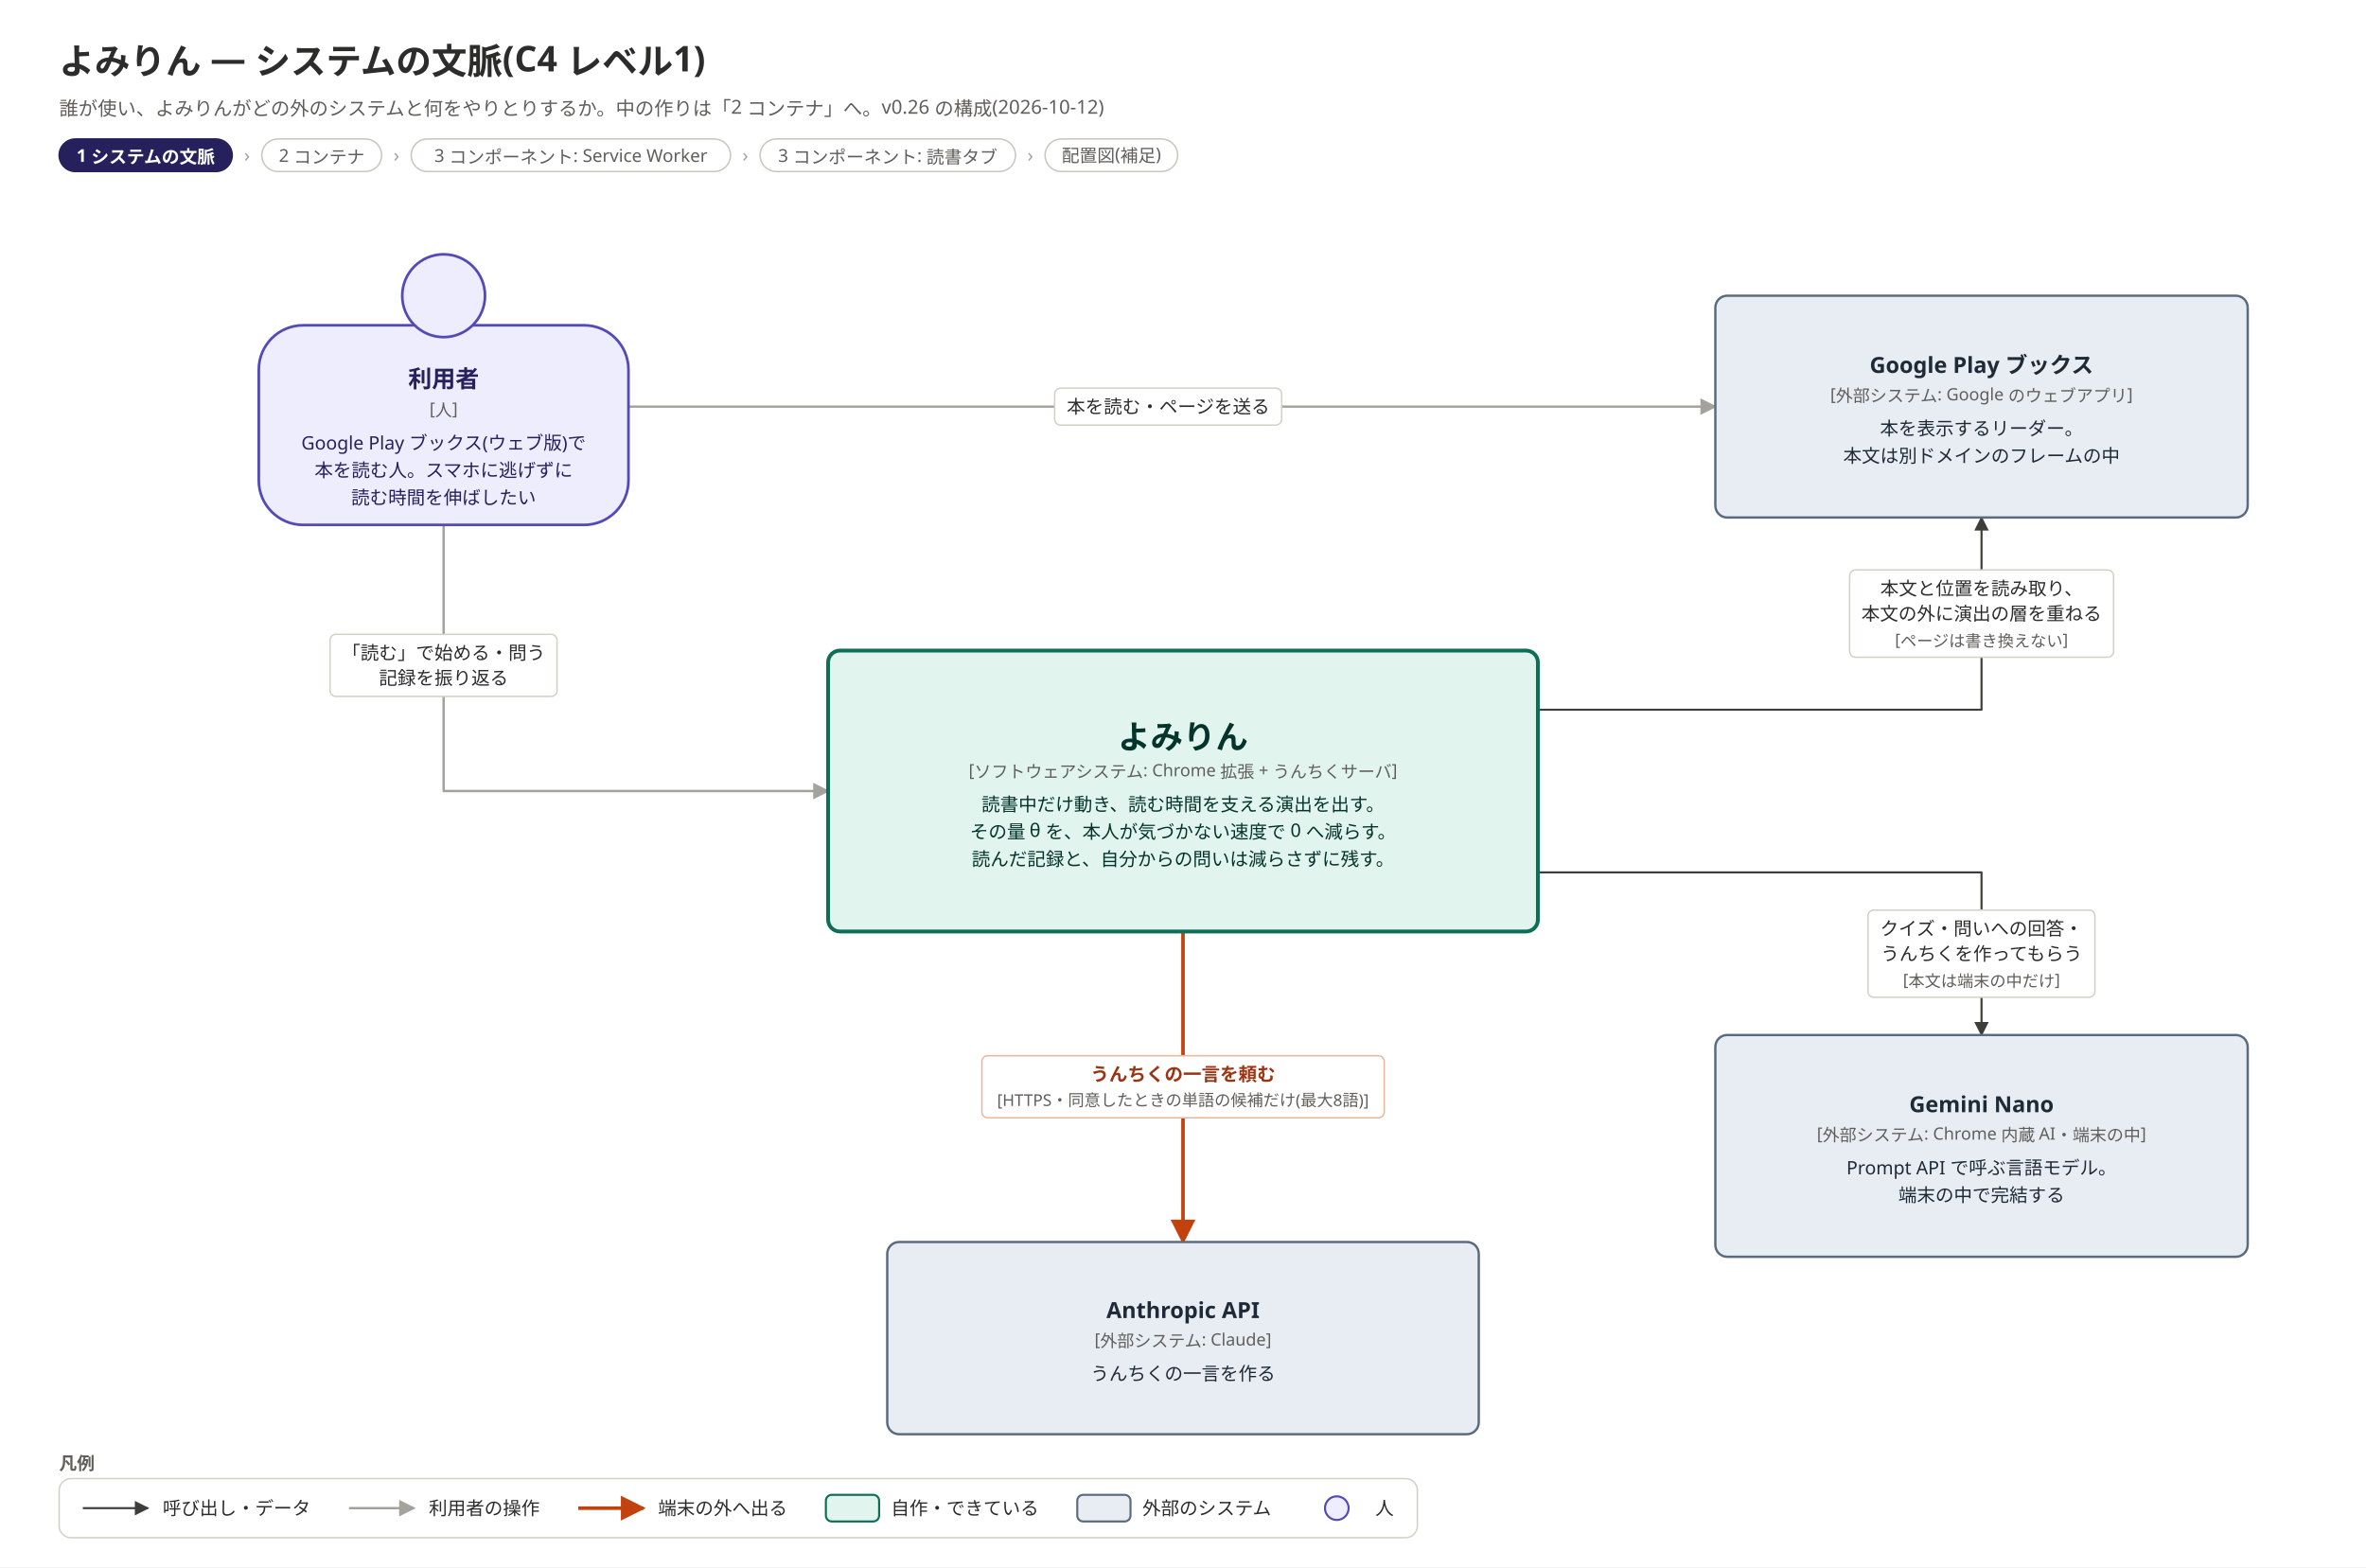
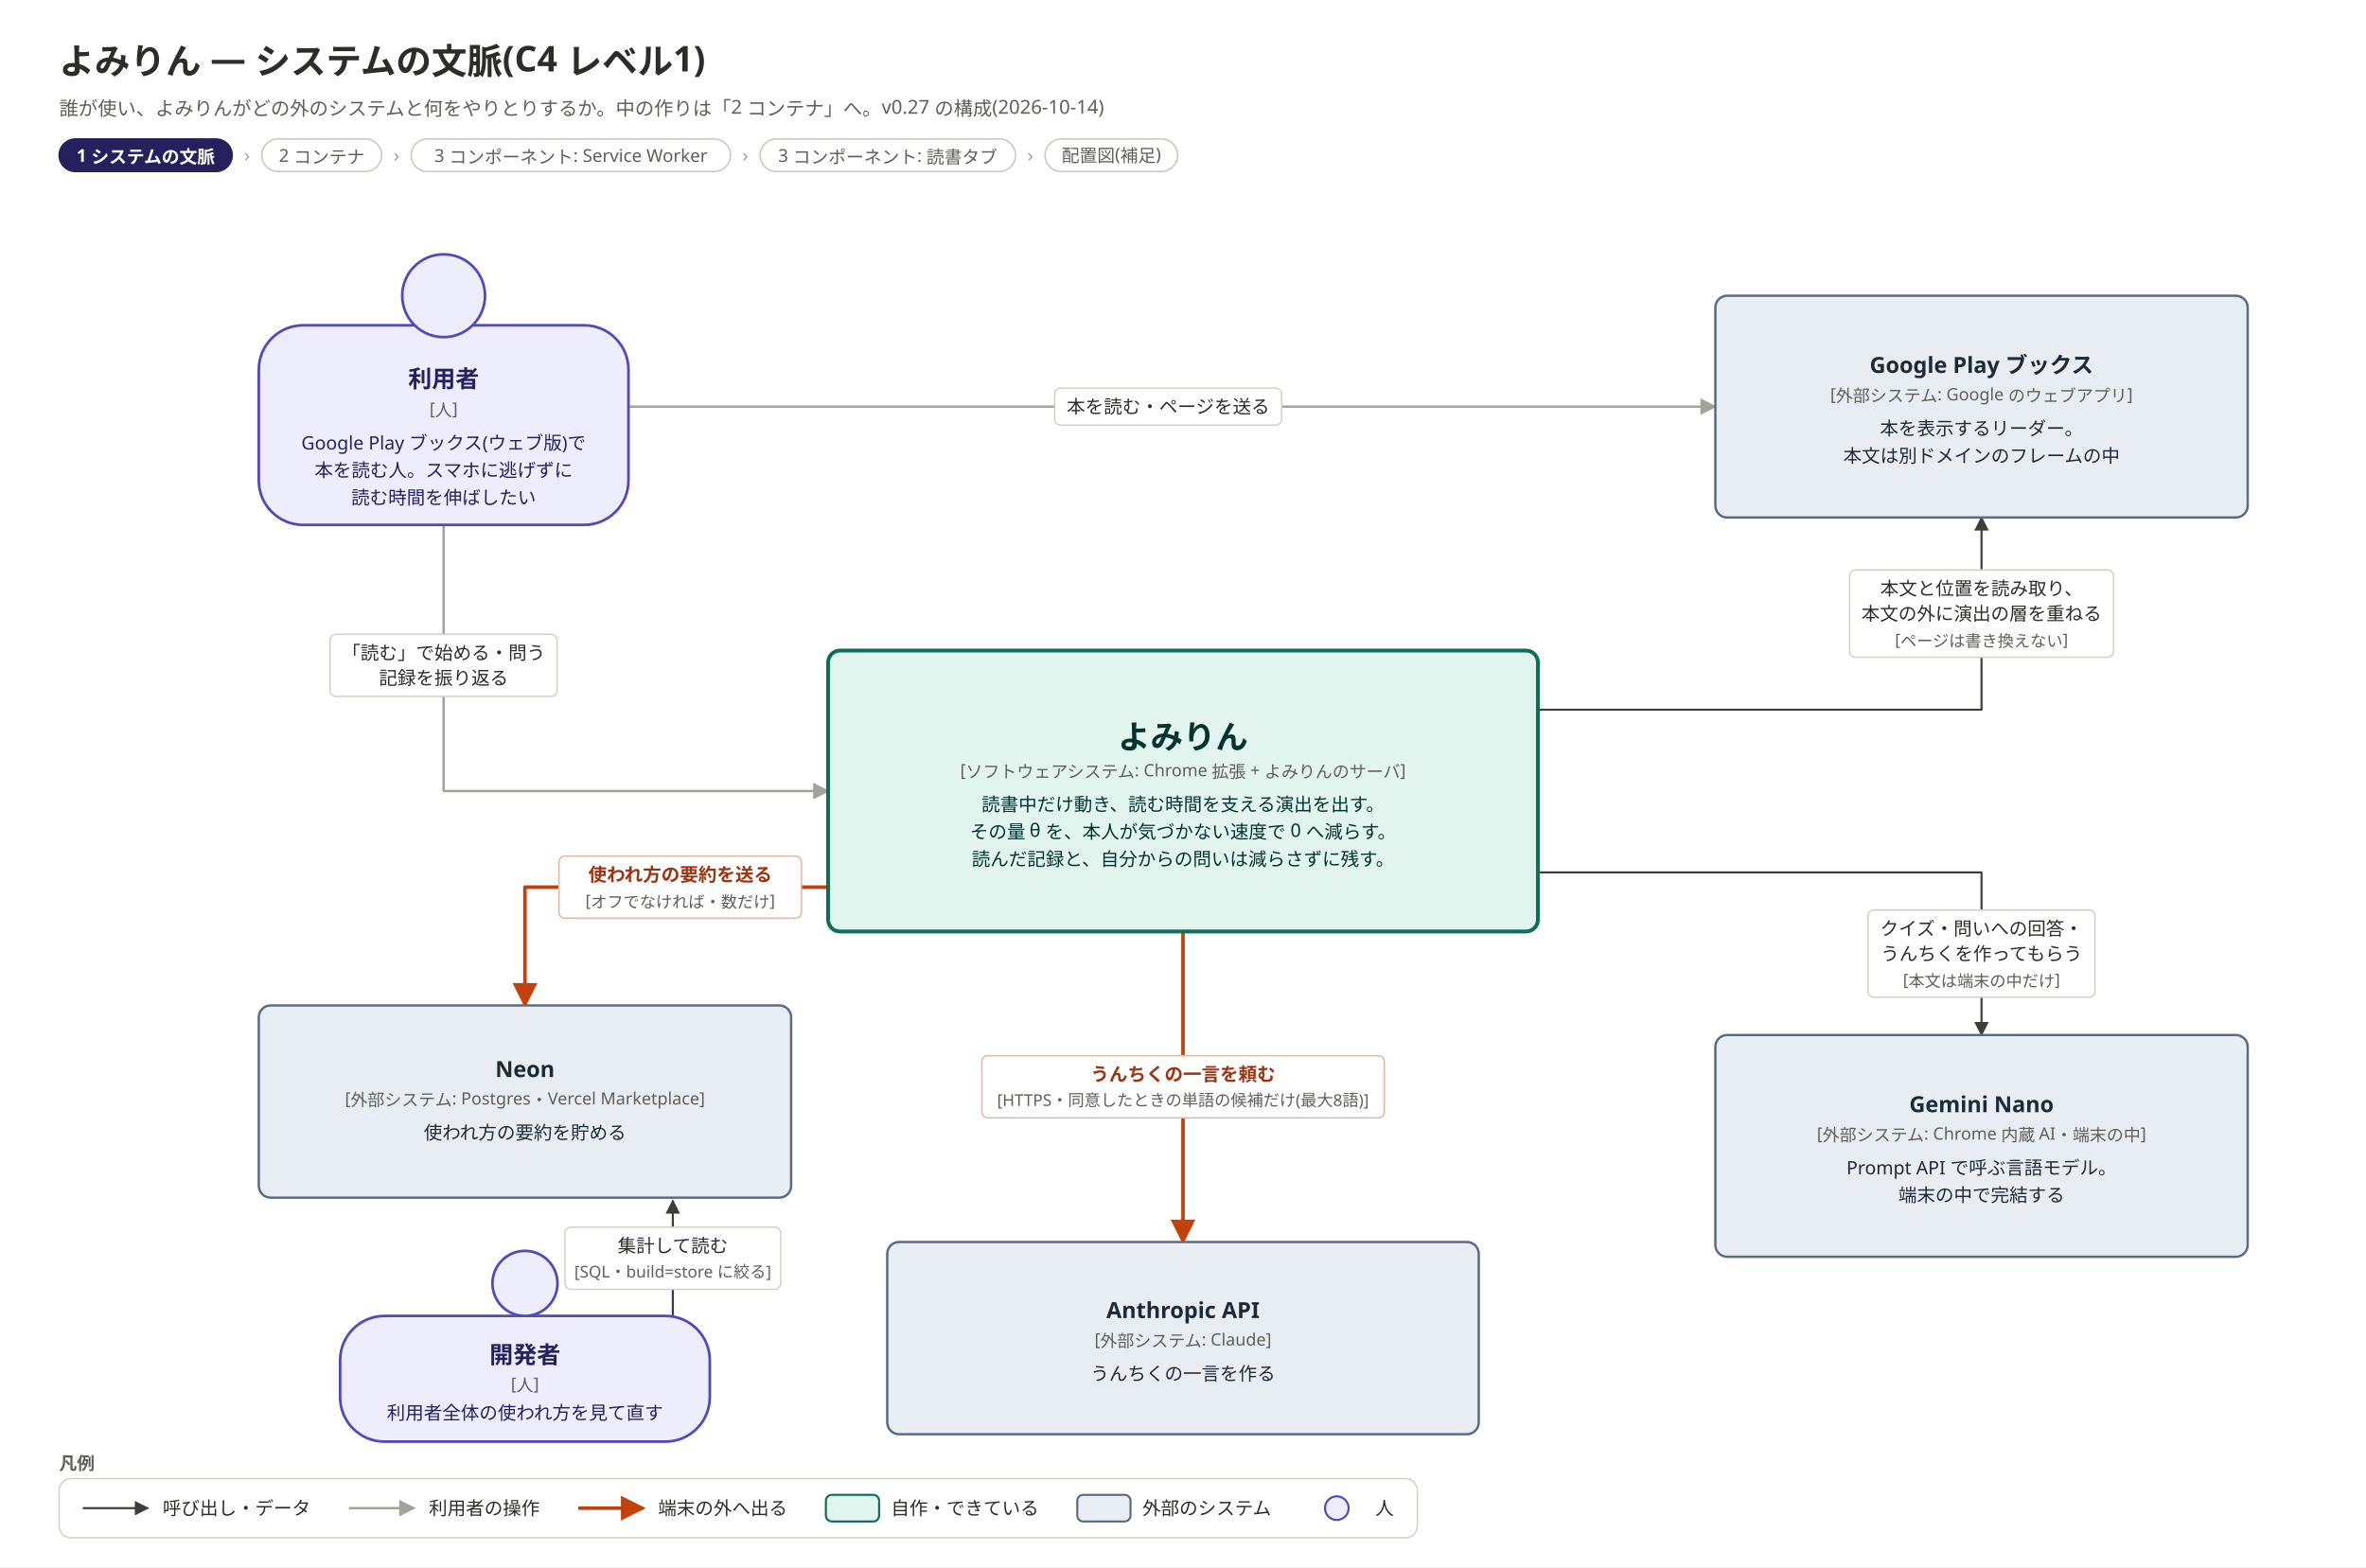
<svg xmlns="http://www.w3.org/2000/svg" viewBox="0 0 1600 1060" width="1600" height="1060" font-family="'Hiragino Sans','Hiragino Kaku Gothic ProN','Noto Sans JP','Yu Gothic',sans-serif">
  <defs>
    <marker id="a-main" viewBox="0 0 10 10" refX="9" refY="5" markerWidth="5.5" markerHeight="5.5" orient="auto-start-reverse">
      <path d="M0,0 L10,5 L0,10 z" fill="#534ab7" />
    </marker>
    <marker id="a-call" viewBox="0 0 10 10" refX="9" refY="5" markerWidth="7" markerHeight="7" orient="auto-start-reverse">
      <path d="M0,0 L10,5 L0,10 z" fill="#3d3d3a" />
    </marker>
    <marker id="a-user" viewBox="0 0 10 10" refX="9" refY="5" markerWidth="7" markerHeight="7" orient="auto-start-reverse">
      <path d="M0,0 L10,5 L0,10 z" fill="#a3a29d" />
    </marker>
    <marker id="a-egress" viewBox="0 0 10 10" refX="9" refY="5" markerWidth="7" markerHeight="7" orient="auto-start-reverse">
      <path d="M0,0 L10,5 L0,10 z" fill="#c2410c" />
    </marker>
  </defs>
  <rect width="1600" height="1060" fill="#ffffff" />
  <path d="M300,355 L300,535 L560,535" fill="none" stroke="#a3a29d" stroke-width="1.6" stroke-linejoin="round" marker-end="url(#a-user)" />
  <path d="M425,275 L1160,275" fill="none" stroke="#a3a29d" stroke-width="1.6" stroke-linejoin="round" marker-end="url(#a-user)" />
  <path d="M1040,480 L1340,480 L1340,350" fill="none" stroke="#3d3d3a" stroke-width="1.4" stroke-linejoin="round" marker-end="url(#a-call)" />
  <path d="M1040,590 L1340,590 L1340,700" fill="none" stroke="#3d3d3a" stroke-width="1.4" stroke-linejoin="round" marker-end="url(#a-call)" />
  <path d="M800,630 L800,840" fill="none" stroke="#c2410c" stroke-width="2.4" stroke-linejoin="round" marker-end="url(#a-egress)" />
+   <path d="M560,600 L355,600 L355,680" fill="none" stroke="#c2410c" stroke-width="2.4" stroke-linejoin="round" marker-end="url(#a-egress)" />
+   <path d="M455,890 L455,812" fill="none" stroke="#3d3d3a" stroke-width="1.4" stroke-linejoin="round" marker-end="url(#a-call)" />
  <rect x="175" y="220" width="250" height="135" rx="30" fill="#eeedfe" stroke="#534ab7" stroke-width="1.8" />
  <circle cx="300" cy="200" r="28" fill="#eeedfe" stroke="#534ab7" stroke-width="1.8" />
  <text x="300" y="261.93" text-anchor="middle" font-size="16" font-weight="700" fill="#26215c">利用者</text>
  <text x="300" y="280.52" text-anchor="middle" font-size="11.5" fill="#5f5e5a">[人]</text>
  <text x="300" y="304" text-anchor="middle" font-size="12.5" fill="#26215c">Google Play ブックス(ウェブ版)で</text>
  <text x="300" y="322.5" text-anchor="middle" font-size="12.5" fill="#26215c">本を読む人。スマホに逃げずに</text>
  <text x="300" y="341" text-anchor="middle" font-size="12.5" fill="#26215c">読む時間を伸ばしたい</text>
  <rect x="560" y="440" width="480" height="190" rx="8" fill="#e1f5ee" stroke="#0f6e56" stroke-width="2.6" />
  <text x="800" y="506.31" text-anchor="middle" font-size="22" font-weight="700" fill="#04342c">よみりん</text>
-   <text x="800" y="525.02" text-anchor="middle" font-size="11.5" fill="#5f5e5a">[ソフトウェアシステム: Chrome 拡張 + うんちくサーバ]</text>
+   <text x="800" y="525.02" text-anchor="middle" font-size="11.5" fill="#5f5e5a">[ソフトウェアシステム: Chrome 拡張 + よみりんのサーバ]</text>
  <text x="800" y="548.5" text-anchor="middle" font-size="12.5" fill="#04342c">読書中だけ動き、読む時間を支える演出を出す。</text>
  <text x="800" y="567" text-anchor="middle" font-size="12.5" fill="#04342c">その量 θ を、本人が気づかない速度で 0 へ減らす。</text>
  <text x="800" y="585.5" text-anchor="middle" font-size="12.5" fill="#04342c">読んだ記録と、自分からの問いは減らさずに残す。</text>
  <rect x="1160" y="200" width="360" height="150" rx="8" fill="#e8edf4" stroke="#5b6b7f" stroke-width="1.6" />
  <text x="1340" y="252.2" text-anchor="middle" font-size="15" font-weight="700" fill="#1f2a37">Google Play ブックス</text>
  <text x="1340" y="270.77" text-anchor="middle" font-size="11.5" fill="#5f5e5a">[外部システム: Google のウェブアプリ]</text>
  <text x="1340" y="294.25" text-anchor="middle" font-size="12.5" fill="#1f2a37">本を表示するリーダー。</text>
  <text x="1340" y="312.75" text-anchor="middle" font-size="12.5" fill="#1f2a37">本文は別ドメインのフレームの中</text>
  <rect x="1160" y="700" width="360" height="150" rx="8" fill="#e8edf4" stroke="#5b6b7f" stroke-width="1.6" />
  <text x="1340" y="752.2" text-anchor="middle" font-size="15" font-weight="700" fill="#1f2a37">Gemini Nano</text>
  <text x="1340" y="770.77" text-anchor="middle" font-size="11.5" fill="#5f5e5a">[外部システム: Chrome 内蔵 AI・端末の中]</text>
  <text x="1340" y="794.25" text-anchor="middle" font-size="12.5" fill="#1f2a37">Prompt API で呼ぶ言語モデル。</text>
  <text x="1340" y="812.75" text-anchor="middle" font-size="12.5" fill="#1f2a37">端末の中で完結する</text>
  <rect x="600" y="840" width="400" height="130" rx="8" fill="#e8edf4" stroke="#5b6b7f" stroke-width="1.6" />
  <text x="800" y="891.45" text-anchor="middle" font-size="15" font-weight="700" fill="#1f2a37">Anthropic API</text>
  <text x="800" y="910.02" text-anchor="middle" font-size="11.5" fill="#5f5e5a">[外部システム: Claude]</text>
  <text x="800" y="933.5" text-anchor="middle" font-size="12.5" fill="#1f2a37">うんちくの一言を作る</text>
+   <rect x="175" y="680" width="360" height="130" rx="8" fill="#e8edf4" stroke="#5b6b7f" stroke-width="1.6" />
+   <text x="355" y="728.45" text-anchor="middle" font-size="15" font-weight="700" fill="#1f2a37">Neon</text>
+   <text x="355" y="747.02" text-anchor="middle" font-size="11.5" fill="#5f5e5a">[外部システム: Postgres・Vercel Marketplace]</text>
+   <text x="355" y="770.5" text-anchor="middle" font-size="12.5" fill="#1f2a37">使われ方の要約を貯める</text>
+   <rect x="230" y="890" width="250" height="85" rx="30" fill="#eeedfe" stroke="#534ab7" stroke-width="1.8" />
+   <circle cx="355" cy="868" r="22" fill="#eeedfe" stroke="#534ab7" stroke-width="1.8" />
+   <text x="355" y="922" text-anchor="middle" font-size="16" font-weight="700" fill="#26215c">開発者</text>
+   <text x="355" y="940" text-anchor="middle" font-size="11.5" fill="#5f5e5a">[人]</text>
+   <text x="355" y="960" text-anchor="middle" font-size="12.5" fill="#26215c">利用者全体の使われ方を見て直す</text>
  <text x="40" y="50" font-size="24" font-weight="700" fill="#2c2c2a">よみりん — システムの文脈(C4 レベル1)</text>
-   <text x="40" y="78" font-size="13" fill="#5f5e5a">誰が使い、よみりんがどの外のシステムと何をやりとりするか。中の作りは「2 コンテナ」へ。v0.26 の構成(2026-10-12)</text>
+   <text x="40" y="78" font-size="13" fill="#5f5e5a">誰が使い、よみりんがどの外のシステムと何をやりとりするか。中の作りは「2 コンテナ」へ。v0.27 の構成(2026-10-14)</text>
  <rect x="40" y="94" width="117.04" height="22" rx="11" fill="#26215c" stroke="#26215c" stroke-width="1" />
  <text x="98.52" y="109.5" text-anchor="middle" font-size="12" font-weight="600" fill="#ffffff">1 システムの文脈</text>
  <text x="165.04" y="109.5" font-size="13" fill="#a3a29d">›</text>
  <rect x="177.04" y="94" width="81.04" height="22" rx="11" fill="#ffffff" stroke="#c9c7bf" stroke-width="1" />
  <text x="217.56" y="109.5" text-anchor="middle" font-size="12" fill="#5f5e5a">2 コンテナ</text>
  <text x="266.08" y="109.5" font-size="13" fill="#a3a29d">›</text>
  <rect x="278.08" y="94" width="215.92" height="22" rx="11" fill="#ffffff" stroke="#c9c7bf" stroke-width="1" />
  <text x="386.04" y="109.5" text-anchor="middle" font-size="12" fill="#5f5e5a">3 コンポーネント: Service Worker</text>
  <text x="502" y="109.5" font-size="13" fill="#a3a29d">›</text>
  <rect x="514" y="94" width="172.72" height="22" rx="11" fill="#ffffff" stroke="#c9c7bf" stroke-width="1" />
  <text x="600.36" y="109.5" text-anchor="middle" font-size="12" fill="#5f5e5a">3 コンポーネント: 読書タブ</text>
  <text x="694.72" y="109.5" font-size="13" fill="#a3a29d">›</text>
  <rect x="706.72" y="94" width="89.68" height="22" rx="11" fill="#ffffff" stroke="#c9c7bf" stroke-width="1" />
  <text x="751.56" y="109.5" text-anchor="middle" font-size="12" fill="#5f5e5a">配置図(補足)</text>
  <rect x="223.2" y="429" width="153.5" height="42" rx="4" fill="#ffffff" stroke="#d3d1c7" stroke-width="1" />
  <text x="300" y="446" text-anchor="middle" font-size="12.5" fill="#2c2c2a">「読む」で始める・問う</text>
  <text x="300" y="463" text-anchor="middle" font-size="12.5" fill="#2c2c2a">記録を振り返る</text>
  <rect x="713.2" y="262.5" width="153.5" height="25" rx="4" fill="#ffffff" stroke="#d3d1c7" stroke-width="1" />
  <text x="790" y="279.5" text-anchor="middle" font-size="12.5" fill="#2c2c2a">本を読む・ページを送る</text>
  <rect x="1250.8" y="385.5" width="178.5" height="59" rx="4" fill="#ffffff" stroke="#d3d1c7" stroke-width="1" />
  <text x="1340" y="402.5" text-anchor="middle" font-size="12.5" fill="#2c2c2a">本文と位置を読み取り、</text>
  <text x="1340" y="419.5" text-anchor="middle" font-size="12.5" fill="#2c2c2a">本文の外に演出の層を重ねる</text>
  <text x="1340" y="436.5" text-anchor="middle" font-size="11" fill="#5f5e5a">[ページは書き換えない]</text>
  <rect x="1263.2" y="615.5" width="153.5" height="59" rx="4" fill="#ffffff" stroke="#d3d1c7" stroke-width="1" />
  <text x="1340" y="632.5" text-anchor="middle" font-size="12.5" fill="#2c2c2a">クイズ・問いへの回答・</text>
  <text x="1340" y="649.5" text-anchor="middle" font-size="12.5" fill="#2c2c2a">うんちくを作ってもらう</text>
  <text x="1340" y="666.5" text-anchor="middle" font-size="11" fill="#5f5e5a">[本文は端末の中だけ]</text>
  <rect x="664" y="714" width="272.1" height="42" rx="4" fill="#ffffff" stroke="#e6b8a2" stroke-width="1" />
  <text x="800" y="731" text-anchor="middle" font-size="12.5" font-weight="600" fill="#9a3412">うんちくの一言を頼む</text>
  <text x="800" y="748" text-anchor="middle" font-size="11" fill="#5f5e5a">[HTTPS・同意したときの単語の候補だけ(最大8語)]</text>
+   <rect x="378" y="579" width="164" height="42" rx="4" fill="#ffffff" stroke="#e6b8a2" stroke-width="1" />
+   <text x="460" y="596" text-anchor="middle" font-size="12.5" font-weight="600" fill="#9a3412">使われ方の要約を送る</text>
+   <text x="460" y="613" text-anchor="middle" font-size="11" fill="#5f5e5a">[オフでなければ・数だけ]</text>
+   <rect x="382" y="830" width="146" height="42" rx="4" fill="#ffffff" stroke="#d3d1c7" stroke-width="1" />
+   <text x="455" y="847" text-anchor="middle" font-size="12.5" fill="#2c2c2a">集計して読む</text>
+   <text x="455" y="864" text-anchor="middle" font-size="11" fill="#5f5e5a">[SQL・build=store に絞る]</text>
  <rect x="40" y="1000" width="918.5" height="40" rx="8" fill="#ffffff" stroke="#d3d1c7" stroke-width="1" />
  <text x="40" y="994" font-size="12" font-weight="600" fill="#5f5e5a">凡例</text>
  <path d="M56,1020 L100,1020" stroke="#3d3d3a" stroke-width="1.4" marker-end="url(#a-call)" />
  <text x="110" y="1024.5" font-size="12.5" fill="#2c2c2a">呼び出し・データ</text>
  <path d="M236,1020 L280,1020" stroke="#a3a29d" stroke-width="1.6" marker-end="url(#a-user)" />
  <text x="290" y="1024.5" font-size="12.5" fill="#2c2c2a">利用者の操作</text>
  <path d="M391,1020 L435,1020" stroke="#c2410c" stroke-width="2.4" marker-end="url(#a-egress)" />
  <text x="445" y="1024.5" font-size="12.5" fill="#2c2c2a">端末の外へ出る</text>
  <rect x="558.5" y="1011" width="36" height="18" rx="4" fill="#e1f5ee" stroke="#0f6e56" stroke-width="1.4" />
  <text x="602.5" y="1024.5" font-size="12.5" fill="#2c2c2a">自作・できている</text>
  <rect x="728.5" y="1011" width="36" height="18" rx="4" fill="#e8edf4" stroke="#5b6b7f" stroke-width="1.4" />
  <text x="772.5" y="1024.5" font-size="12.5" fill="#2c2c2a">外部のシステム</text>
  <circle cx="904" cy="1020" r="8" fill="#eeedfe" stroke="#534ab7" stroke-width="1.4" />
  <text x="930" y="1024.5" font-size="12.5" fill="#2c2c2a">人</text>
</svg>
